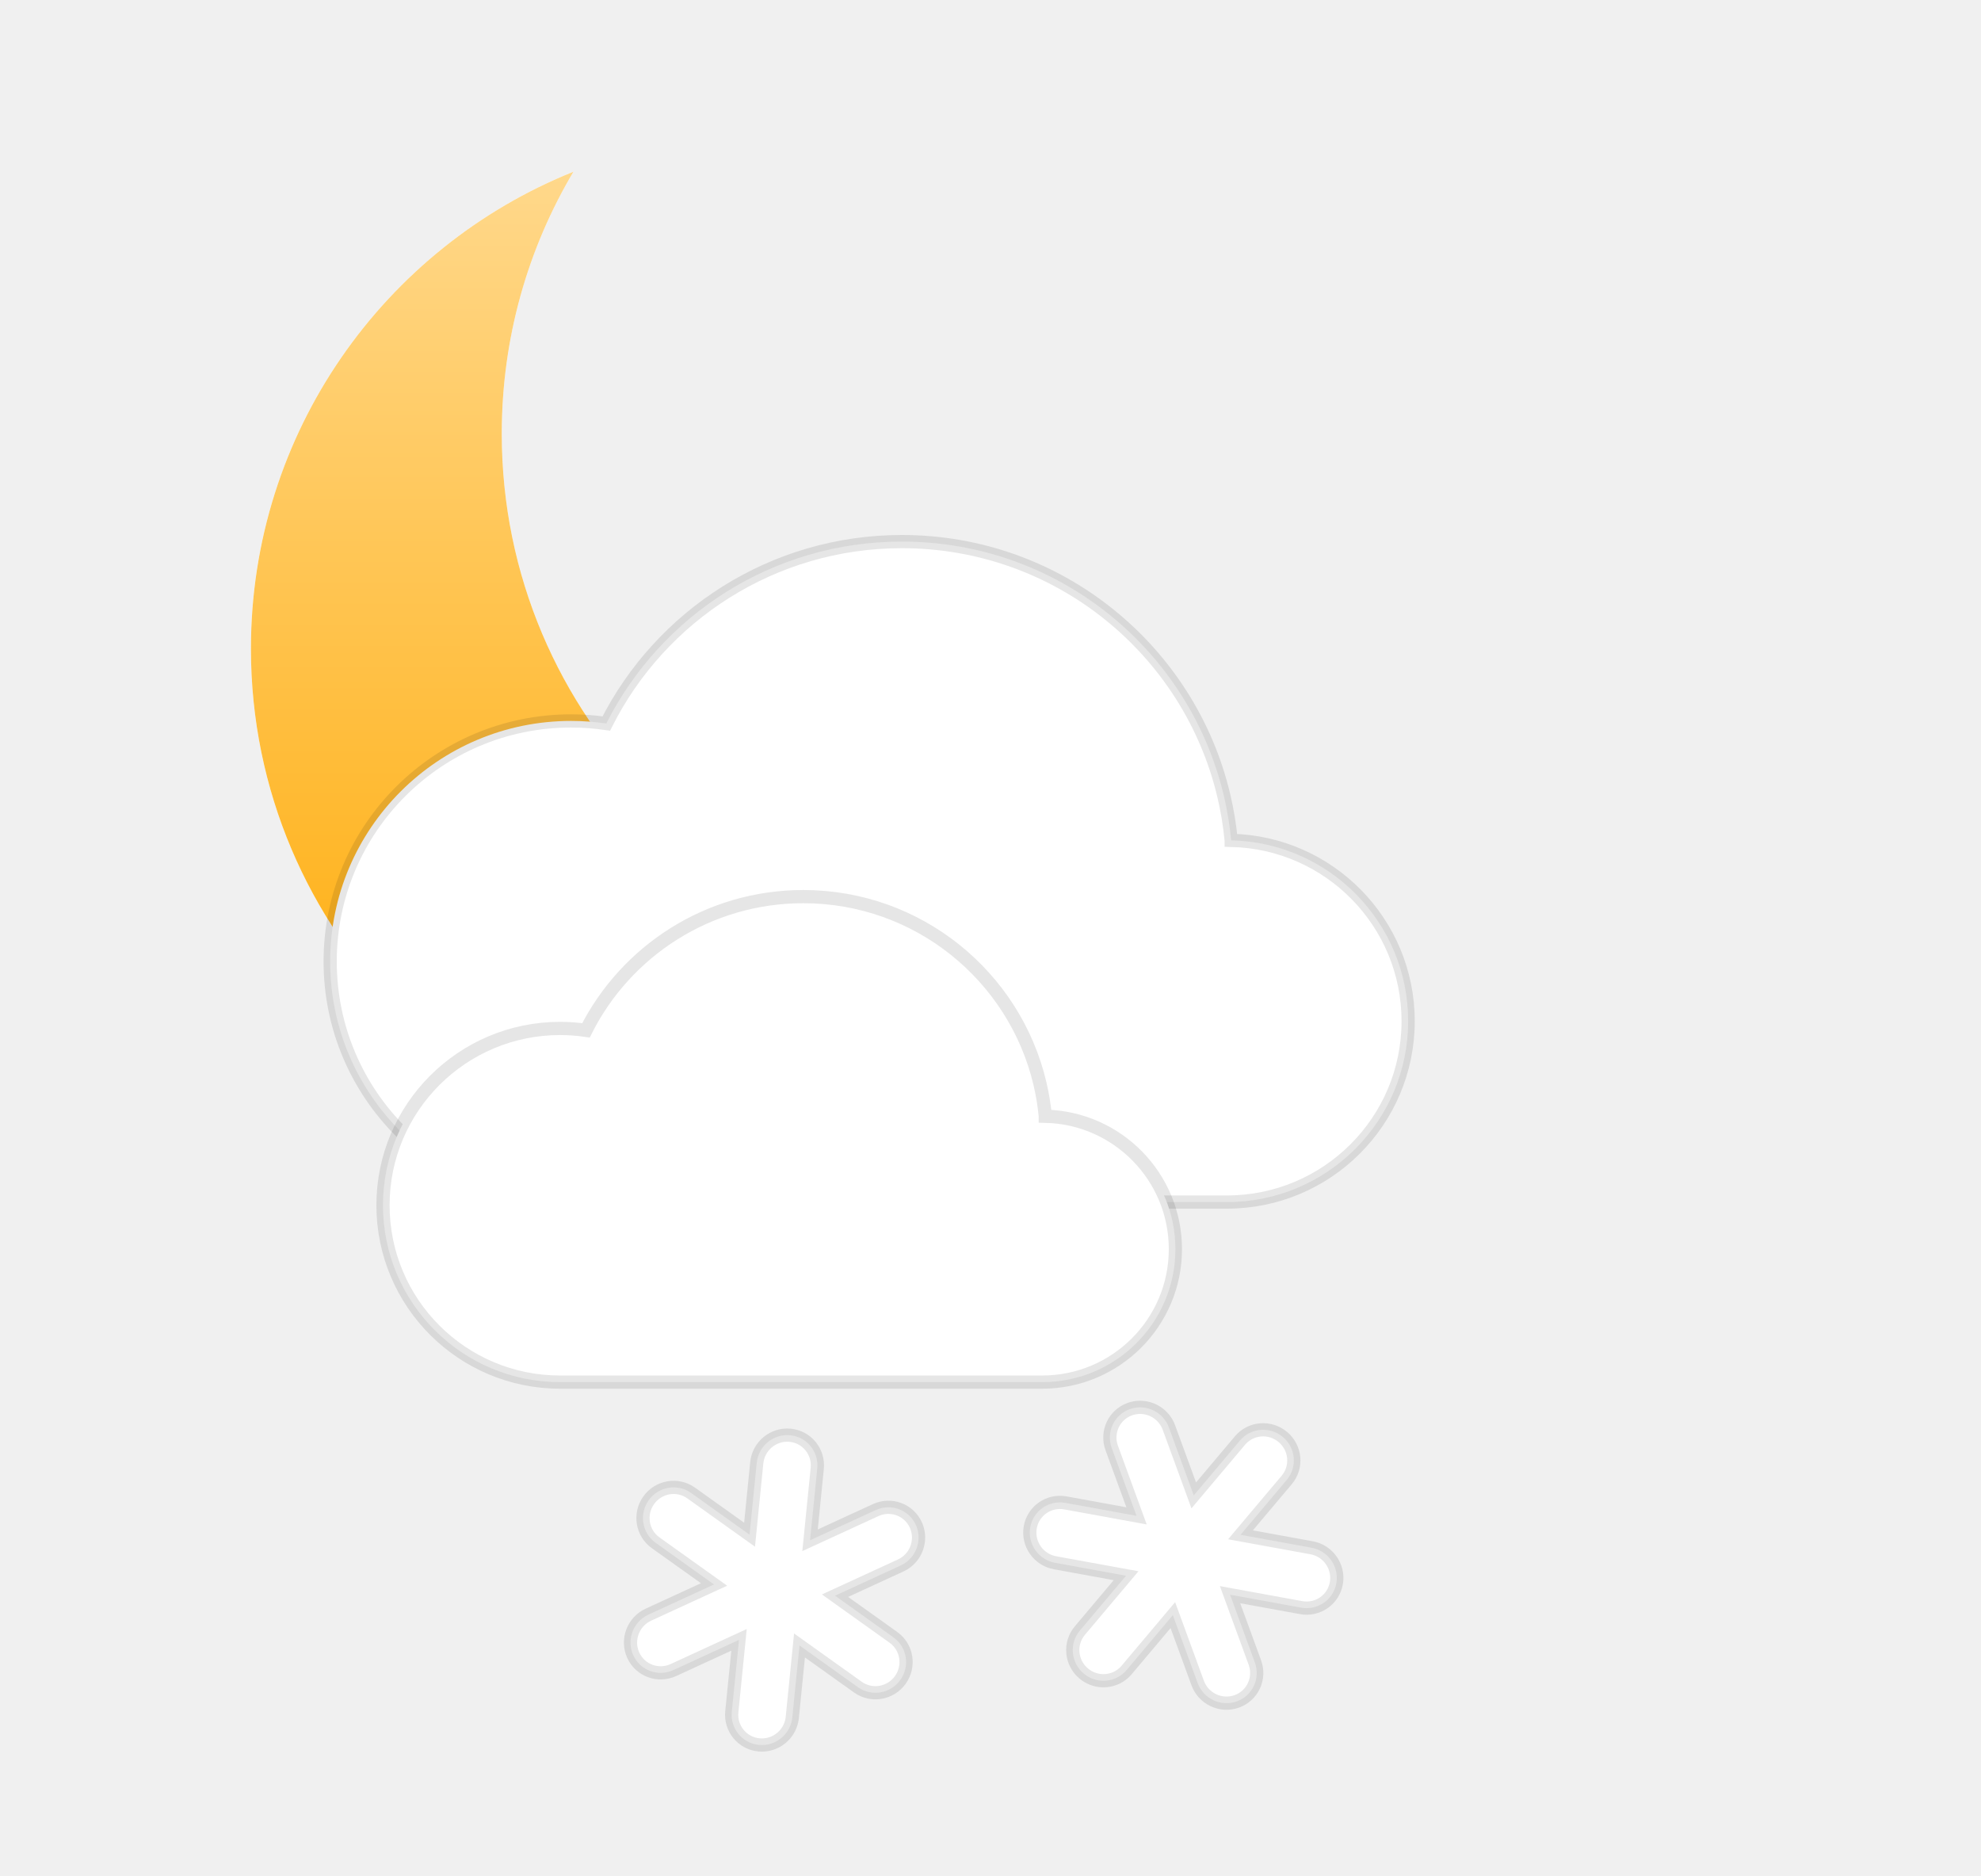
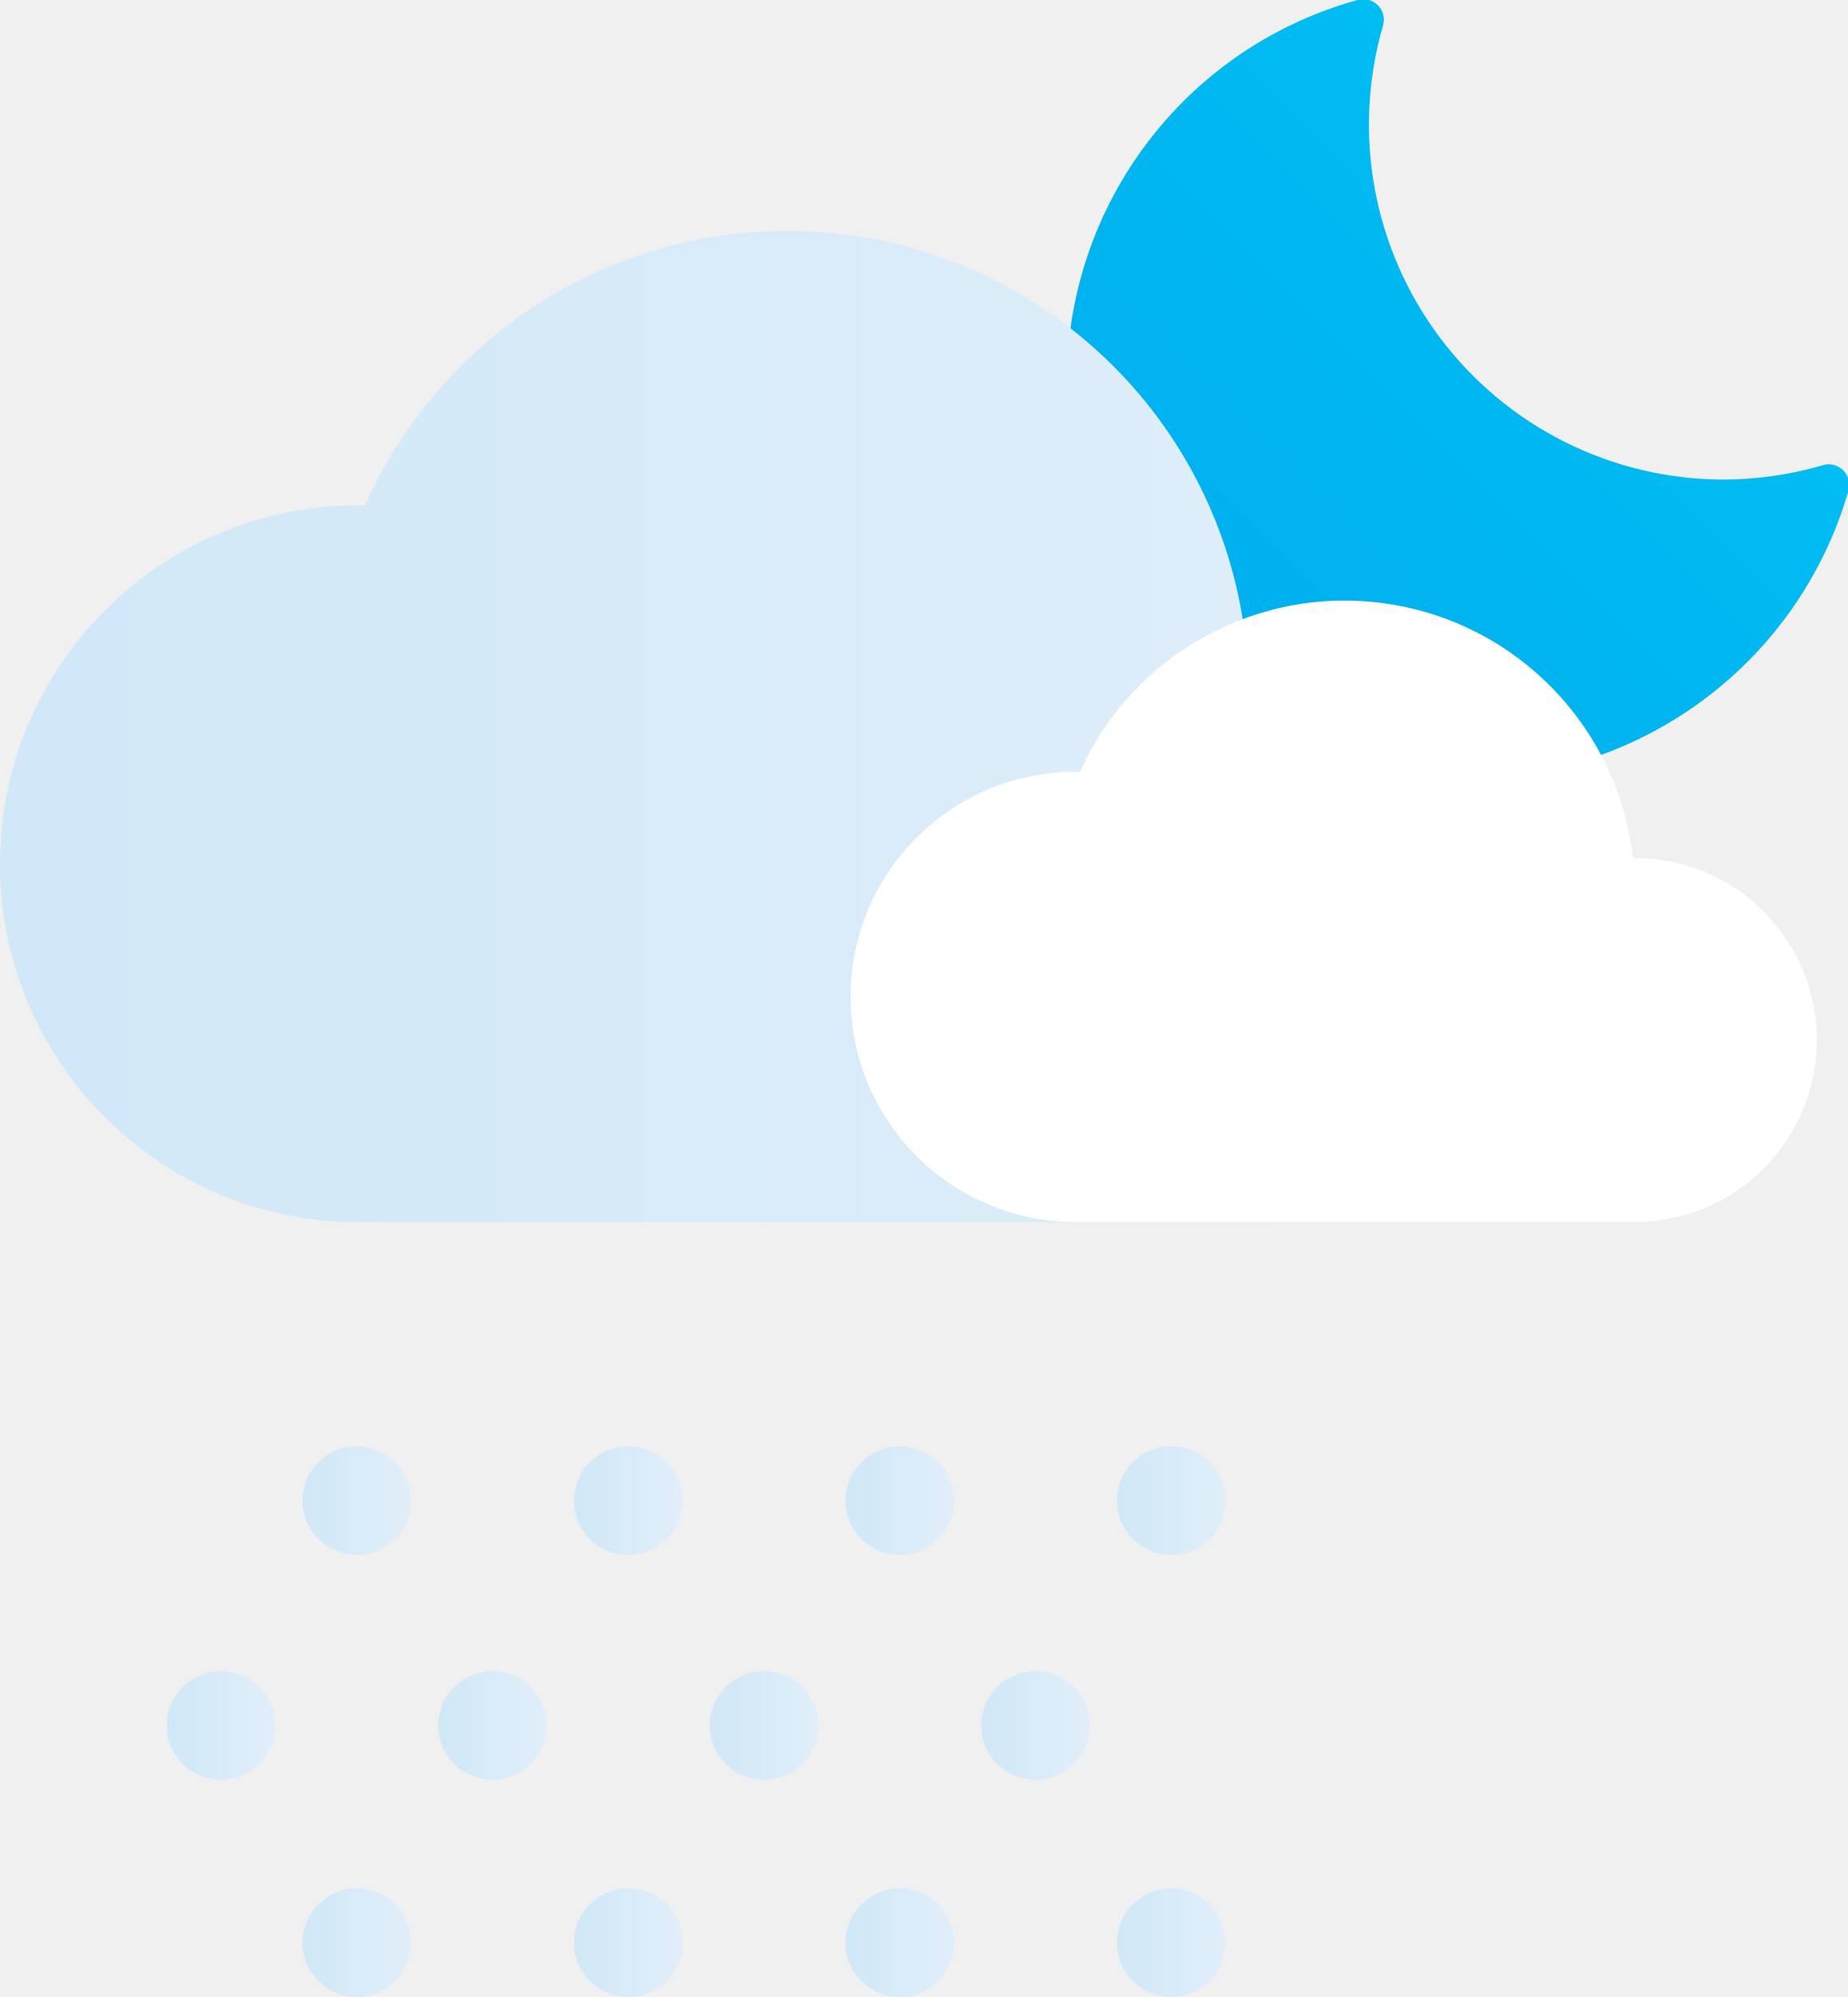
- <svg xmlns="http://www.w3.org/2000/svg" width="150" height="142" viewBox="0 0 150 142" fill="none">
-   <g filter="url(#filter0_b_416_499)">
-     <path fill-rule="evenodd" clip-rule="evenodd" d="M91.352 68.94C86.88 70.733 81.997 71.72 76.883 71.72C55.405 71.72 37.993 54.309 37.993 32.83C37.993 25.587 39.973 18.806 43.421 13C29.108 18.741 19 32.745 19 49.11C19 70.588 36.412 88 57.89 88C72.126 88 84.575 80.352 91.352 68.94Z" fill="url(#paint0_linear_416_499)" />
+ <svg xmlns="http://www.w3.org/2000/svg" xmlns:xlink="http://www.w3.org/1999/xlink" viewBox="0 0 68.06 73.54">
+   <defs>
+     <style>.cls-1{fill:url(#New_Gradient_Swatch_copy);}.cls-2{fill:url(#New_Gradient_Swatch_copy_2);}.cls-3{fill:#fff;}.cls-4{fill:url(#New_Gradient_Swatch_copy_2-2);}.cls-5{fill:url(#New_Gradient_Swatch_copy_2-3);}.cls-6{fill:url(#New_Gradient_Swatch_copy_2-4);}.cls-7{fill:url(#New_Gradient_Swatch_copy_2-5);}.cls-8{fill:url(#New_Gradient_Swatch_copy_2-6);}.cls-9{fill:url(#New_Gradient_Swatch_copy_2-7);}.cls-10{fill:url(#New_Gradient_Swatch_copy_2-8);}.cls-11{fill:url(#New_Gradient_Swatch_copy_2-9);}.cls-12{fill:url(#New_Gradient_Swatch_copy_2-10);}.cls-13{fill:url(#New_Gradient_Swatch_copy_2-11);}.cls-14{fill:url(#New_Gradient_Swatch_copy_2-12);}.cls-15{fill:url(#New_Gradient_Swatch_copy_2-13);}</style>
+     <linearGradient id="New_Gradient_Swatch_copy" x1="43.68" y1="24.38" x2="59.28" y2="8.78" gradientUnits="userSpaceOnUse">
+       <stop offset="0" stop-color="#00aeef" />
+       <stop offset="1" stop-color="#00bdf2" />
+     </linearGradient>
+     <linearGradient id="New_Gradient_Swatch_copy_2" y1="26.76" x2="56.67" y2="26.76" gradientUnits="userSpaceOnUse">
+       <stop offset="0" stop-color="#d0e8f8" />
+       <stop offset="1" stop-color="#e1eef9" />
+     </linearGradient>
+     <linearGradient id="New_Gradient_Swatch_copy_2-2" x1="11.14" y1="55.26" x2="15.14" y2="55.26" xlink:href="#New_Gradient_Swatch_copy_2" />
+     <linearGradient id="New_Gradient_Swatch_copy_2-3" x1="21.14" y1="55.26" x2="25.14" y2="55.26" xlink:href="#New_Gradient_Swatch_copy_2" />
+     <linearGradient id="New_Gradient_Swatch_copy_2-4" x1="31.14" y1="55.26" x2="35.14" y2="55.26" xlink:href="#New_Gradient_Swatch_copy_2" />
+     <linearGradient id="New_Gradient_Swatch_copy_2-5" x1="41.14" y1="55.26" x2="45.14" y2="55.26" xlink:href="#New_Gradient_Swatch_copy_2" />
+     <linearGradient id="New_Gradient_Swatch_copy_2-6" x1="11.14" y1="71.54" x2="15.14" y2="71.54" xlink:href="#New_Gradient_Swatch_copy_2" />
+     <linearGradient id="New_Gradient_Swatch_copy_2-7" x1="21.14" y1="71.54" x2="25.14" y2="71.54" xlink:href="#New_Gradient_Swatch_copy_2" />
+     <linearGradient id="New_Gradient_Swatch_copy_2-8" x1="31.14" y1="71.54" x2="35.14" y2="71.54" xlink:href="#New_Gradient_Swatch_copy_2" />
+     <linearGradient id="New_Gradient_Swatch_copy_2-9" x1="41.14" y1="71.54" x2="45.14" y2="71.54" xlink:href="#New_Gradient_Swatch_copy_2" />
+     <linearGradient id="New_Gradient_Swatch_copy_2-10" x1="6.14" y1="63.54" x2="10.14" y2="63.54" xlink:href="#New_Gradient_Swatch_copy_2" />
+     <linearGradient id="New_Gradient_Swatch_copy_2-11" x1="16.14" y1="63.54" x2="20.14" y2="63.54" xlink:href="#New_Gradient_Swatch_copy_2" />
+     <linearGradient id="New_Gradient_Swatch_copy_2-12" x1="26.14" y1="63.54" x2="30.14" y2="63.54" xlink:href="#New_Gradient_Swatch_copy_2" />
+     <linearGradient id="New_Gradient_Swatch_copy_2-13" x1="36.14" y1="63.54" x2="40.14" y2="63.54" xlink:href="#New_Gradient_Swatch_copy_2" />
+   </defs>
+   <g id="Слой_2" data-name="Слой 2">
+     <g id="Icons">
+       <g id="Snow_Night" data-name="Snow Night">
+         <path class="cls-1" d="M54,28.67A14.6,14.6,0,0,1,50,0a.77.77,0,0,1,.75.19.76.76,0,0,1,.19.76A13.07,13.07,0,0,0,63.47,17.66a13.17,13.17,0,0,0,3.61-.51.76.76,0,0,1,1,.94A14.67,14.67,0,0,1,54,28.67Z" />
+         <path class="cls-2" d="M46,45a10.67,10.67,0,1,0,0-21.33h-.11a17,17,0,0,0-32.44-5.06H13.2a13.2,13.2,0,0,0,0,26.4" />
+         <path class="cls-3" d="M60.22,45a6.7,6.7,0,1,0,0-13.4h-.07a10.69,10.69,0,0,0-20.37-3.18h-.16a8.29,8.29,0,1,0,0,16.58" />
+         <circle class="cls-4" cx="13.14" cy="55.26" r="2" />
+         <circle class="cls-5" cx="23.14" cy="55.26" r="2" />
+         <circle class="cls-6" cx="33.14" cy="55.26" r="2" />
+         <circle class="cls-7" cx="43.14" cy="55.26" r="2" />
+         <circle class="cls-8" cx="13.14" cy="71.54" r="2" />
+         <circle class="cls-9" cx="23.14" cy="71.54" r="2" />
+         <circle class="cls-10" cx="33.14" cy="71.54" r="2" />
+         <circle class="cls-11" cx="43.14" cy="71.54" r="2" />
+         <circle class="cls-12" cx="8.14" cy="63.54" r="2" />
+         <circle class="cls-13" cx="18.14" cy="63.54" r="2" />
+         <circle class="cls-14" cx="28.14" cy="63.54" r="2" />
+         <circle class="cls-15" cx="38.14" cy="63.54" r="2" />
+       </g>
+     </g>
  </g>
-   <g filter="url(#filter1_b_416_499)">
-     <path fill-rule="evenodd" clip-rule="evenodd" d="M90.266 69.838C86.088 71.349 81.582 72.173 76.883 72.173C55.155 72.173 37.541 54.558 37.541 32.83C37.541 25.983 39.29 19.543 42.367 13.935C28.87 19.9 19.452 33.406 19.452 49.11C19.452 70.338 36.661 87.548 57.89 87.548C71.485 87.548 83.432 80.49 90.266 69.838ZM90.661 69.209C86.378 70.832 81.735 71.72 76.883 71.72C55.405 71.72 37.993 54.309 37.993 32.83C37.993 25.852 39.831 19.303 43.049 13.642C43.171 13.426 43.295 13.213 43.421 13C43.19 13.093 42.961 13.187 42.732 13.284C28.785 19.193 19 33.009 19 49.11C19 70.588 36.412 88 57.89 88C71.859 88 84.108 80.635 90.965 69.577C91.096 69.366 91.225 69.154 91.352 68.94C91.123 69.032 90.892 69.121 90.661 69.209Z" fill="url(#paint1_linear_416_499)" />
-   </g>
-   <path fill-rule="evenodd" clip-rule="evenodd" d="M91.352 68.94C86.88 70.733 81.997 71.72 76.883 71.72C55.405 71.72 37.993 54.309 37.993 32.83C37.993 25.587 39.973 18.806 43.421 13C29.108 18.741 19 32.745 19 49.11C19 70.588 36.412 88 57.89 88C72.126 88 84.575 80.352 91.352 68.94Z" fill="url(#paint2_linear_416_499)" />
-   <path d="M106.624 77.305C106.624 84.868 100.481 91 92.901 91H43.246C33.17 91 25 82.848 25 72.788C25 62.731 33.17 54.577 43.246 54.577C44.15 54.577 45.038 54.646 45.909 54.772C50.029 46.605 58.503 41 68.292 41C80.137 41 90.06 49.209 92.667 60.237C92.927 61.338 93.115 62.466 93.223 63.615V63.618C100.651 63.787 106.624 69.85 106.624 77.305Z" fill="url(#paint3_linear_416_499)" stroke="black" stroke-opacity="0.1" />
-   <path d="M89 94.564C89 100.124 84.485 104.631 78.913 104.631H42.412C35.005 104.631 29 98.639 29 91.244C29 83.851 35.005 77.857 42.412 77.857C43.076 77.857 43.729 77.908 44.37 78C47.398 71.997 53.627 67.877 60.823 67.877C69.53 67.877 76.824 73.911 78.741 82.018C78.932 82.827 79.07 83.656 79.149 84.501V84.503C84.609 84.627 89 89.084 89 94.564Z" fill="url(#paint4_linear_416_499)" stroke="black" stroke-opacity="0.1" />
-   <path d="M59.822 108.653C58.557 108.536 57.428 109.469 57.301 110.738L56.756 116.181L52.332 113.024C51.3 112.288 49.861 112.535 49.119 113.575C48.377 114.616 48.611 116.057 49.643 116.793L54.067 119.95L49.097 122.235C47.939 122.768 47.423 124.139 47.945 125.297C48.467 126.456 49.83 126.962 50.989 126.429L55.958 124.143L55.412 129.585C55.285 130.854 56.207 131.978 57.472 132.095C58.321 132.174 59.108 131.78 59.573 131.129C59.801 130.81 59.951 130.427 59.993 130.01L60.538 124.567L64.962 127.724C65.994 128.46 67.433 128.213 68.175 127.173C68.917 126.132 68.683 124.691 67.651 123.955L63.228 120.799L68.197 118.513C68.579 118.338 68.89 118.071 69.118 117.752C69.583 117.1 69.699 116.228 69.35 115.451C68.827 114.294 67.464 113.786 66.306 114.32L61.336 116.605L61.882 111.163C62.008 109.894 61.087 108.77 59.822 108.653V108.653Z" fill="white" stroke="black" stroke-opacity="0.1" />
-   <path d="M78.009 115.627C77.791 116.878 78.631 118.078 79.885 118.307L85.267 119.287L81.765 123.443C80.948 124.412 81.079 125.867 82.056 126.69C83.033 127.514 84.489 127.396 85.305 126.427L88.807 122.27L90.686 127.408C91.125 128.605 92.449 129.229 93.646 128.802C94.842 128.375 95.456 127.057 95.018 125.859L93.139 120.722L98.519 121.703C99.775 121.932 100.969 121.103 101.187 119.852C101.334 119.012 101.005 118.196 100.393 117.68C100.093 117.427 99.724 117.247 99.311 117.171L93.93 116.191L97.432 112.035C98.248 111.066 98.118 109.611 97.14 108.788C96.163 107.964 94.708 108.082 93.891 109.052L90.39 113.207L88.51 108.071C88.366 107.676 88.125 107.344 87.825 107.091C87.213 106.575 86.353 106.389 85.551 106.675C84.356 107.103 83.74 108.421 84.179 109.619L86.058 114.756L80.677 113.775C79.422 113.546 78.227 114.375 78.009 115.627V115.627Z" fill="white" stroke="black" stroke-opacity="0.1" />
-   <defs>
-     <filter id="filter0_b_416_499" x="-43.076" y="-49.076" width="196.503" height="199.151" filterUnits="userSpaceOnUse" color-interpolation-filters="sRGB">
-       <feFlood flood-opacity="0" result="BackgroundImageFix" />
-       <feGaussianBlur in="BackgroundImage" stdDeviation="31.038" />
-       <feComposite in2="SourceAlpha" operator="in" result="effect1_backgroundBlur_416_499" />
-       <feBlend mode="normal" in="SourceGraphic" in2="effect1_backgroundBlur_416_499" result="shape" />
-     </filter>
-     <filter id="filter1_b_416_499" x="-43.076" y="-49.076" width="196.503" height="199.151" filterUnits="userSpaceOnUse" color-interpolation-filters="sRGB">
-       <feFlood flood-opacity="0" result="BackgroundImageFix" />
-       <feGaussianBlur in="BackgroundImage" stdDeviation="31.038" />
-       <feComposite in2="SourceAlpha" operator="in" result="effect1_backgroundBlur_416_499" />
-       <feBlend mode="normal" in="SourceGraphic" in2="effect1_backgroundBlur_416_499" result="shape" />
-     </filter>
-     <linearGradient id="paint0_linear_416_499" x1="31.319" y1="23.848" x2="101.188" y2="54.328" gradientUnits="userSpaceOnUse">
-       <stop stop-color="white" />
-       <stop offset="1" stop-color="white" stop-opacity="0" />
-     </linearGradient>
-     <linearGradient id="paint1_linear_416_499" x1="13.044" y1="30.716" x2="48.431" y2="46.307" gradientUnits="userSpaceOnUse">
-       <stop stop-color="white" />
-       <stop offset="1" stop-color="white" stop-opacity="0" />
-     </linearGradient>
-     <linearGradient id="paint2_linear_416_499" x1="55.176" y1="13" x2="55.176" y2="88" gradientUnits="userSpaceOnUse">
-       <stop stop-color="#FFD88B" />
-       <stop offset="1" stop-color="#FFA900" />
-     </linearGradient>
-     <linearGradient id="paint3_linear_416_499" x1="55.728" y1="55.865" x2="55.728" y2="105.865" gradientUnits="userSpaceOnUse">
-       <stop offset="1" stop-color="white" />
-       <stop offset="1" stop-color="white" stop-opacity="0" />
-     </linearGradient>
-     <linearGradient id="paint4_linear_416_499" x1="51.588" y1="78.804" x2="51.588" y2="115.558" gradientUnits="userSpaceOnUse">
-       <stop offset="1" stop-color="white" />
-       <stop offset="1" stop-color="white" stop-opacity="0" />
-     </linearGradient>
-   </defs>
</svg>
